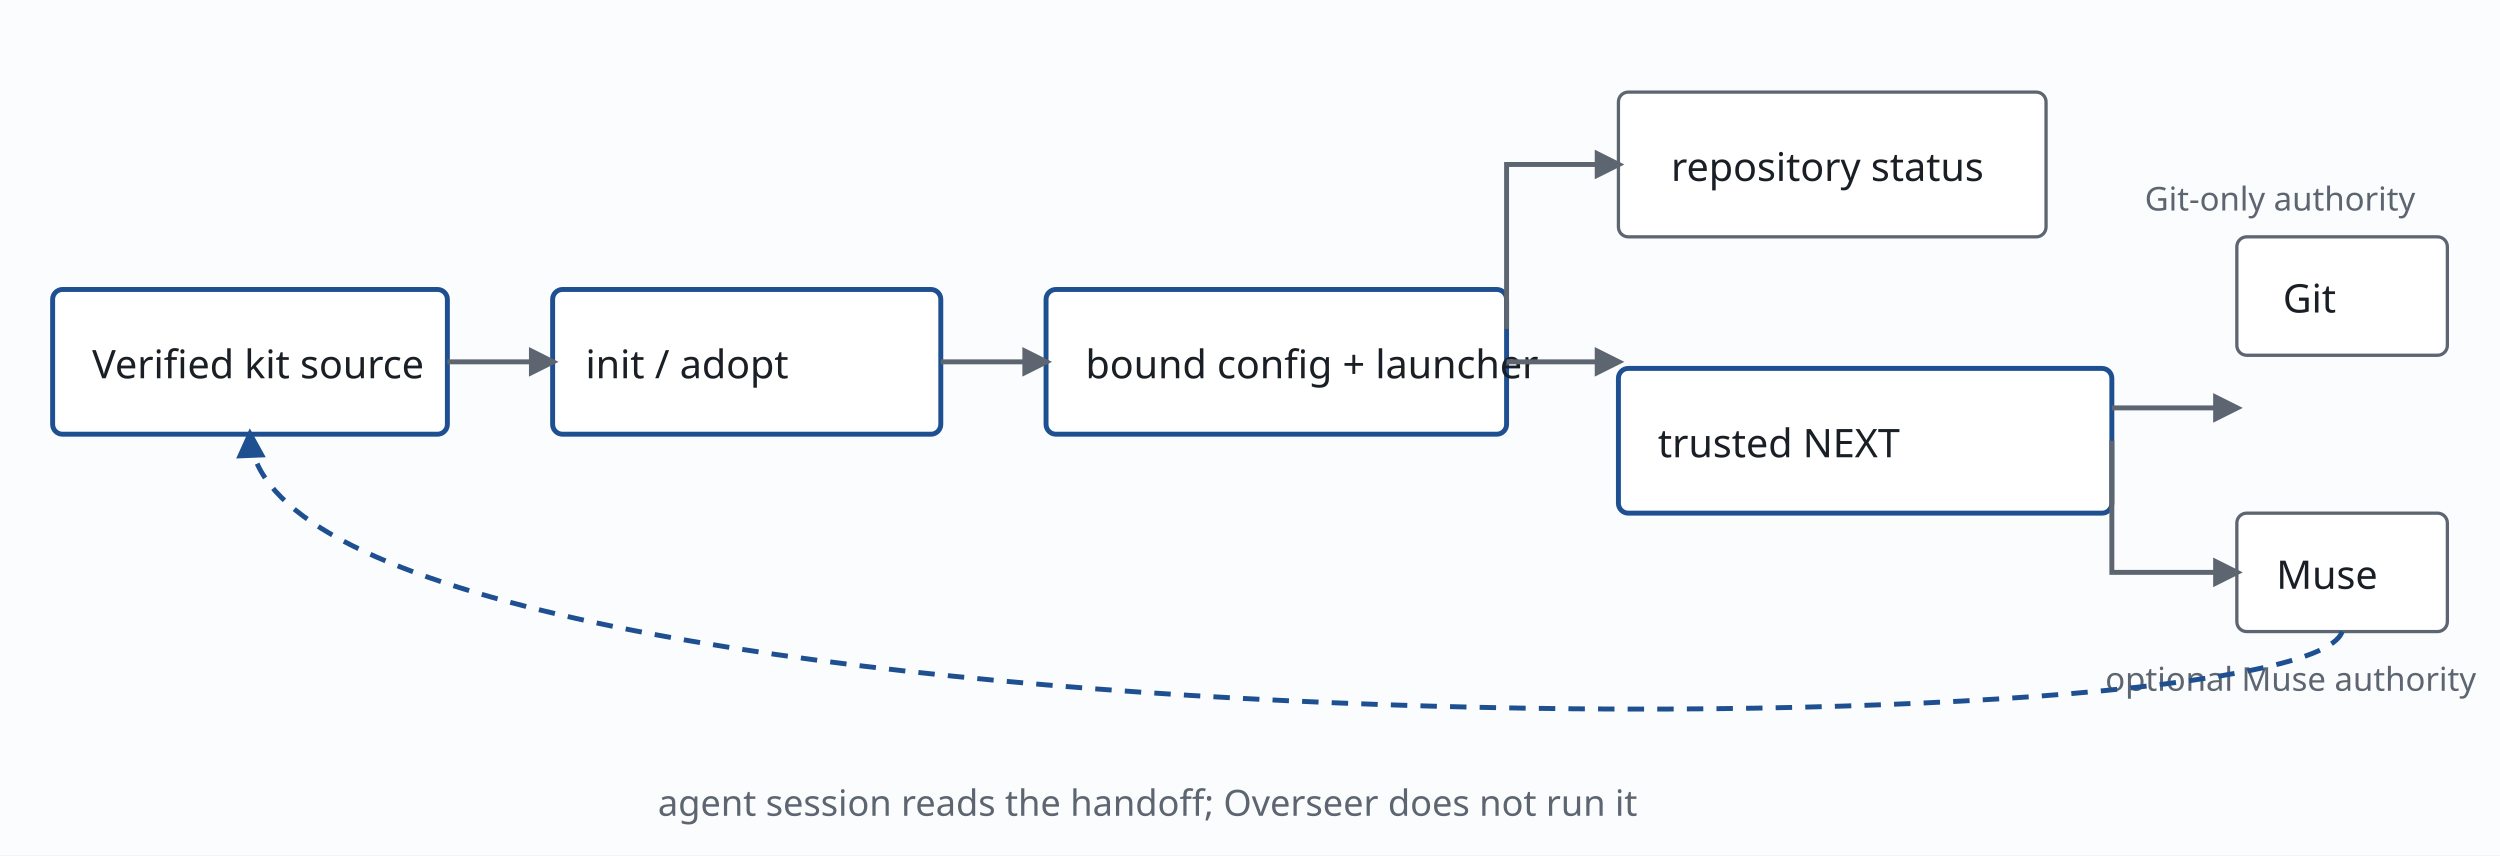
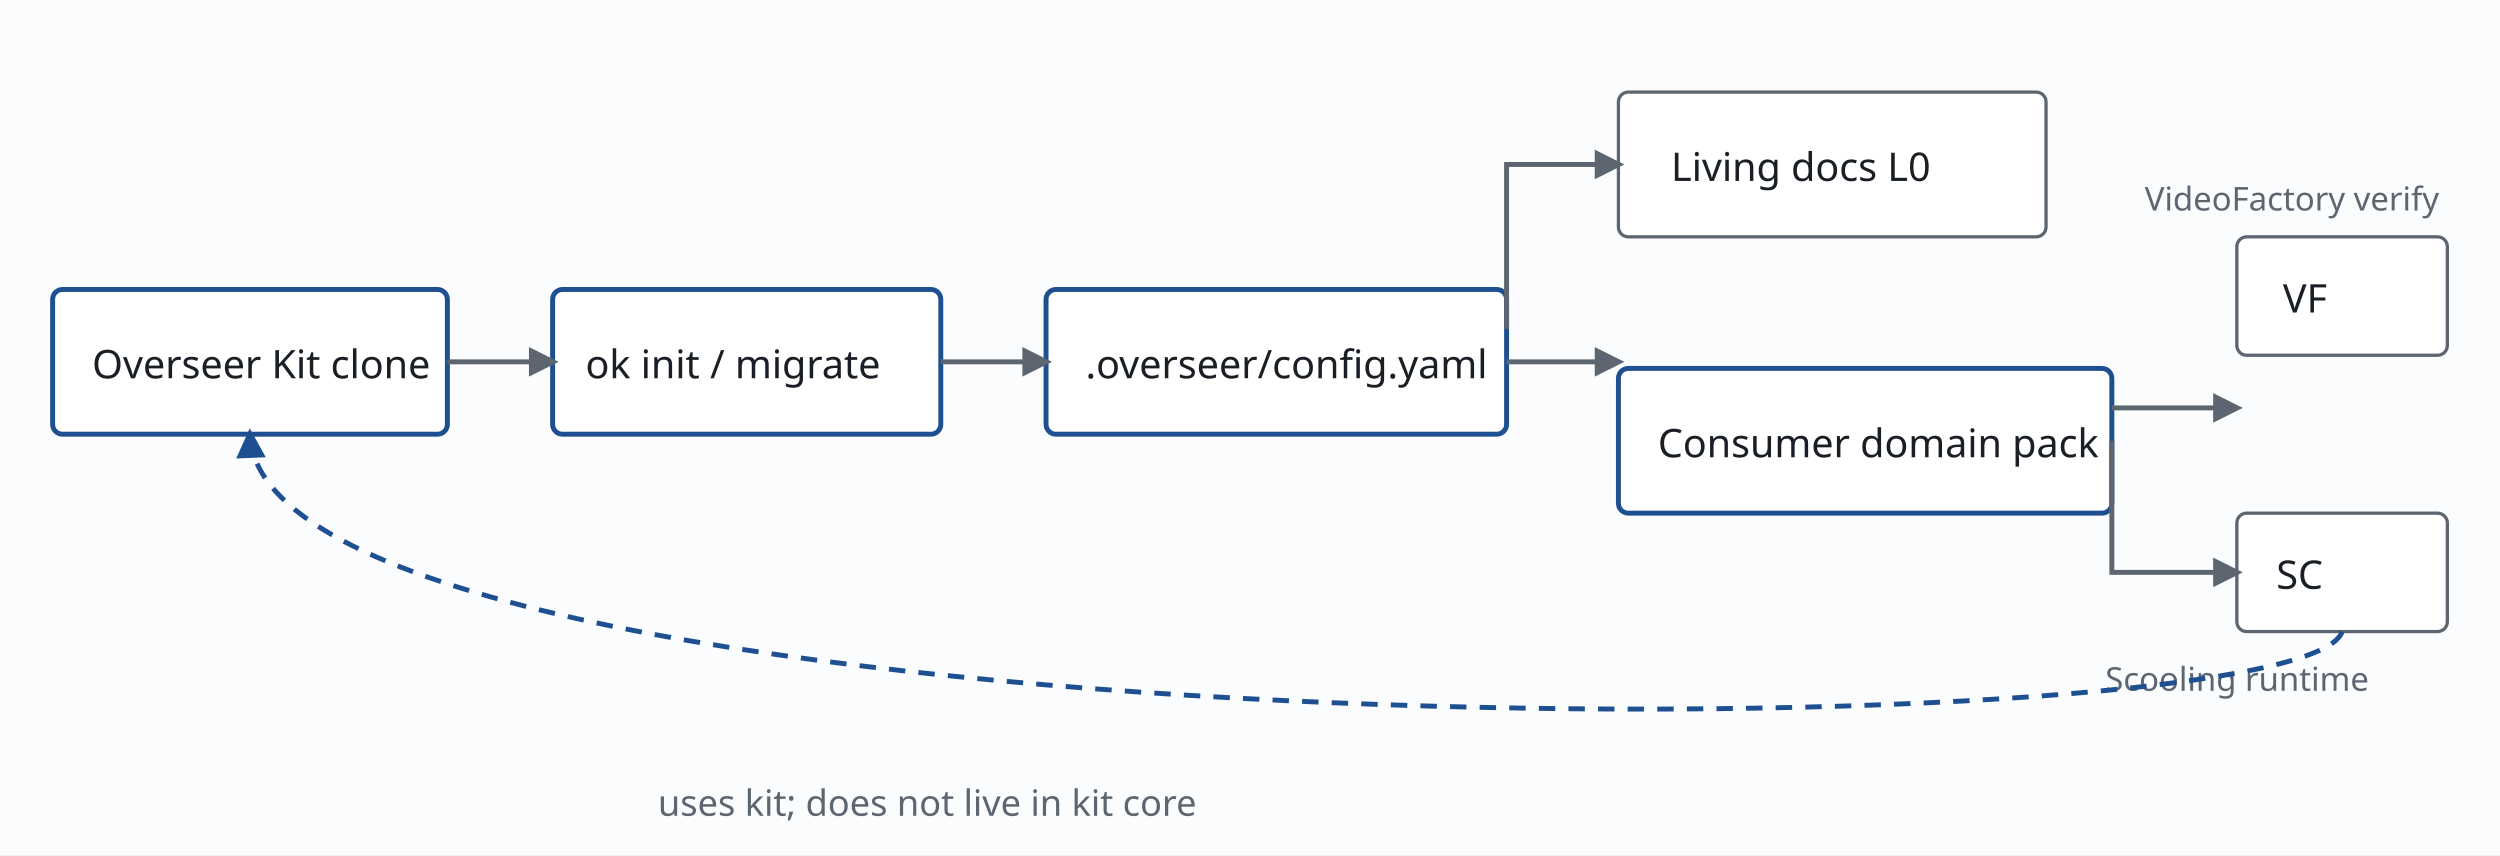
<svg xmlns="http://www.w3.org/2000/svg" viewBox="0 0 760 260" role="img" aria-labelledby="kitTitle kitDesc">
  <rect width="760" height="260" fill="#fbfcfd" />
  <rect x="16" y="88" width="120" height="44" rx="3" fill="#fff" stroke="#1d4f91" stroke-width="1.5" />
-   <text x="28" y="115" font-family="IBM Plex Sans, Segoe UI, sans-serif" font-size="12" fill="#1a1f26">Verified kit source</text>
+   <text x="28" y="115" font-family="IBM Plex Sans, Segoe UI, sans-serif" font-size="12" fill="#1a1f26">Overseer Kit clone</text>
  <rect x="168" y="88" width="118" height="44" rx="3" fill="#fff" stroke="#1d4f91" stroke-width="1.5" />
-   <text x="178" y="115" font-family="IBM Plex Sans, Segoe UI, sans-serif" font-size="12" fill="#1a1f26">init / adopt</text>
+   <text x="178" y="115" font-family="IBM Plex Sans, Segoe UI, sans-serif" font-size="12" fill="#1a1f26">ok init / migrate</text>
  <rect x="318" y="88" width="140" height="44" rx="3" fill="#fff" stroke="#1d4f91" stroke-width="1.5" />
-   <text x="330" y="115" font-family="IBM Plex Sans, Segoe UI, sans-serif" font-size="12" fill="#1a1f26">bound config + launcher</text>
+   <text x="330" y="115" font-family="IBM Plex Sans, Segoe UI, sans-serif" font-size="12" fill="#1a1f26">.overseer/config.yaml</text>
  <rect x="492" y="28" width="130" height="44" rx="3" fill="#fff" stroke="#5c6570" />
-   <text x="508" y="55" font-family="IBM Plex Sans, Segoe UI, sans-serif" font-size="12" fill="#1a1f26">repository status</text>
+   <text x="508" y="55" font-family="IBM Plex Sans, Segoe UI, sans-serif" font-size="12" fill="#1a1f26">Living docs L0</text>
  <rect x="492" y="112" width="150" height="44" rx="3" fill="#fff" stroke="#1d4f91" stroke-width="1.5" />
-   <text x="504" y="139" font-family="IBM Plex Sans, Segoe UI, sans-serif" font-size="12" fill="#1a1f26">trusted NEXT</text>
+   <text x="504" y="139" font-family="IBM Plex Sans, Segoe UI, sans-serif" font-size="12" fill="#1a1f26">Consumer domain pack</text>
  <rect x="680" y="72" width="64" height="36" rx="3" fill="#fff" stroke="#5c6570" />
-   <text x="694" y="95" font-family="IBM Plex Sans, Segoe UI, sans-serif" font-size="12" fill="#1a1f26">Git</text>
-   <text x="652" y="64" font-family="IBM Plex Sans, Segoe UI, sans-serif" font-size="10" fill="#5c6570">Git-only authority</text>
+   <text x="694" y="95" font-family="IBM Plex Sans, Segoe UI, sans-serif" font-size="12" fill="#1a1f26">VF</text>
+   <text x="652" y="64" font-family="IBM Plex Sans, Segoe UI, sans-serif" font-size="10" fill="#5c6570">VideoFactory verify</text>
  <rect x="680" y="156" width="64" height="36" rx="3" fill="#fff" stroke="#5c6570" />
-   <text x="692" y="179" font-family="IBM Plex Sans, Segoe UI, sans-serif" font-size="12" fill="#1a1f26">Muse</text>
-   <text x="640" y="210" font-family="IBM Plex Sans, Segoe UI, sans-serif" font-size="10" fill="#5c6570">optional Muse authority</text>
+   <text x="692" y="179" font-family="IBM Plex Sans, Segoe UI, sans-serif" font-size="12" fill="#1a1f26">SC</text>
+   <text x="640" y="210" font-family="IBM Plex Sans, Segoe UI, sans-serif" font-size="10" fill="#5c6570">Scooling runtime</text>
  <path d="M136 110 H168" stroke="#5c6570" stroke-width="1.5" marker-end="url(#kArrow)" />
  <path d="M286 110 H318" stroke="#5c6570" stroke-width="1.5" marker-end="url(#kArrow)" />
  <path d="M458 100 V50 H492" stroke="#5c6570" stroke-width="1.5" fill="none" marker-end="url(#kArrow)" />
  <path d="M458 110 H492" stroke="#5c6570" stroke-width="1.5" marker-end="url(#kArrow)" />
  <path d="M642 124 H680" stroke="#5c6570" stroke-width="1.5" marker-end="url(#kArrow)" />
  <path d="M642 134 V174 H680" stroke="#5c6570" stroke-width="1.5" fill="none" marker-end="url(#kArrow)" />
  <path d="M712 192 C700 230, 80 230, 76 132" stroke="#1d4f91" stroke-width="1.5" stroke-dasharray="5 4" fill="none" marker-end="url(#kArrowBlue)" />
-   <text x="200" y="248" font-family="IBM Plex Sans, Segoe UI, sans-serif" font-size="11" fill="#5c6570">agent session reads the handoff; Overseer does not run it</text>
+   <text x="200" y="248" font-family="IBM Plex Sans, Segoe UI, sans-serif" font-size="11" fill="#5c6570">uses kit; does not live in kit core</text>
  <defs>
    <marker id="kArrow" viewBox="0 0 10 10" refX="8" refY="5" markerWidth="6" markerHeight="6" orient="auto-start-reverse">
      <path d="M0 0 L10 5 L0 10 z" fill="#5c6570" />
    </marker>
    <marker id="kArrowBlue" viewBox="0 0 10 10" refX="8" refY="5" markerWidth="6" markerHeight="6" orient="auto-start-reverse">
      <path d="M0 0 L10 5 L0 10 z" fill="#1d4f91" />
    </marker>
  </defs>
</svg>
